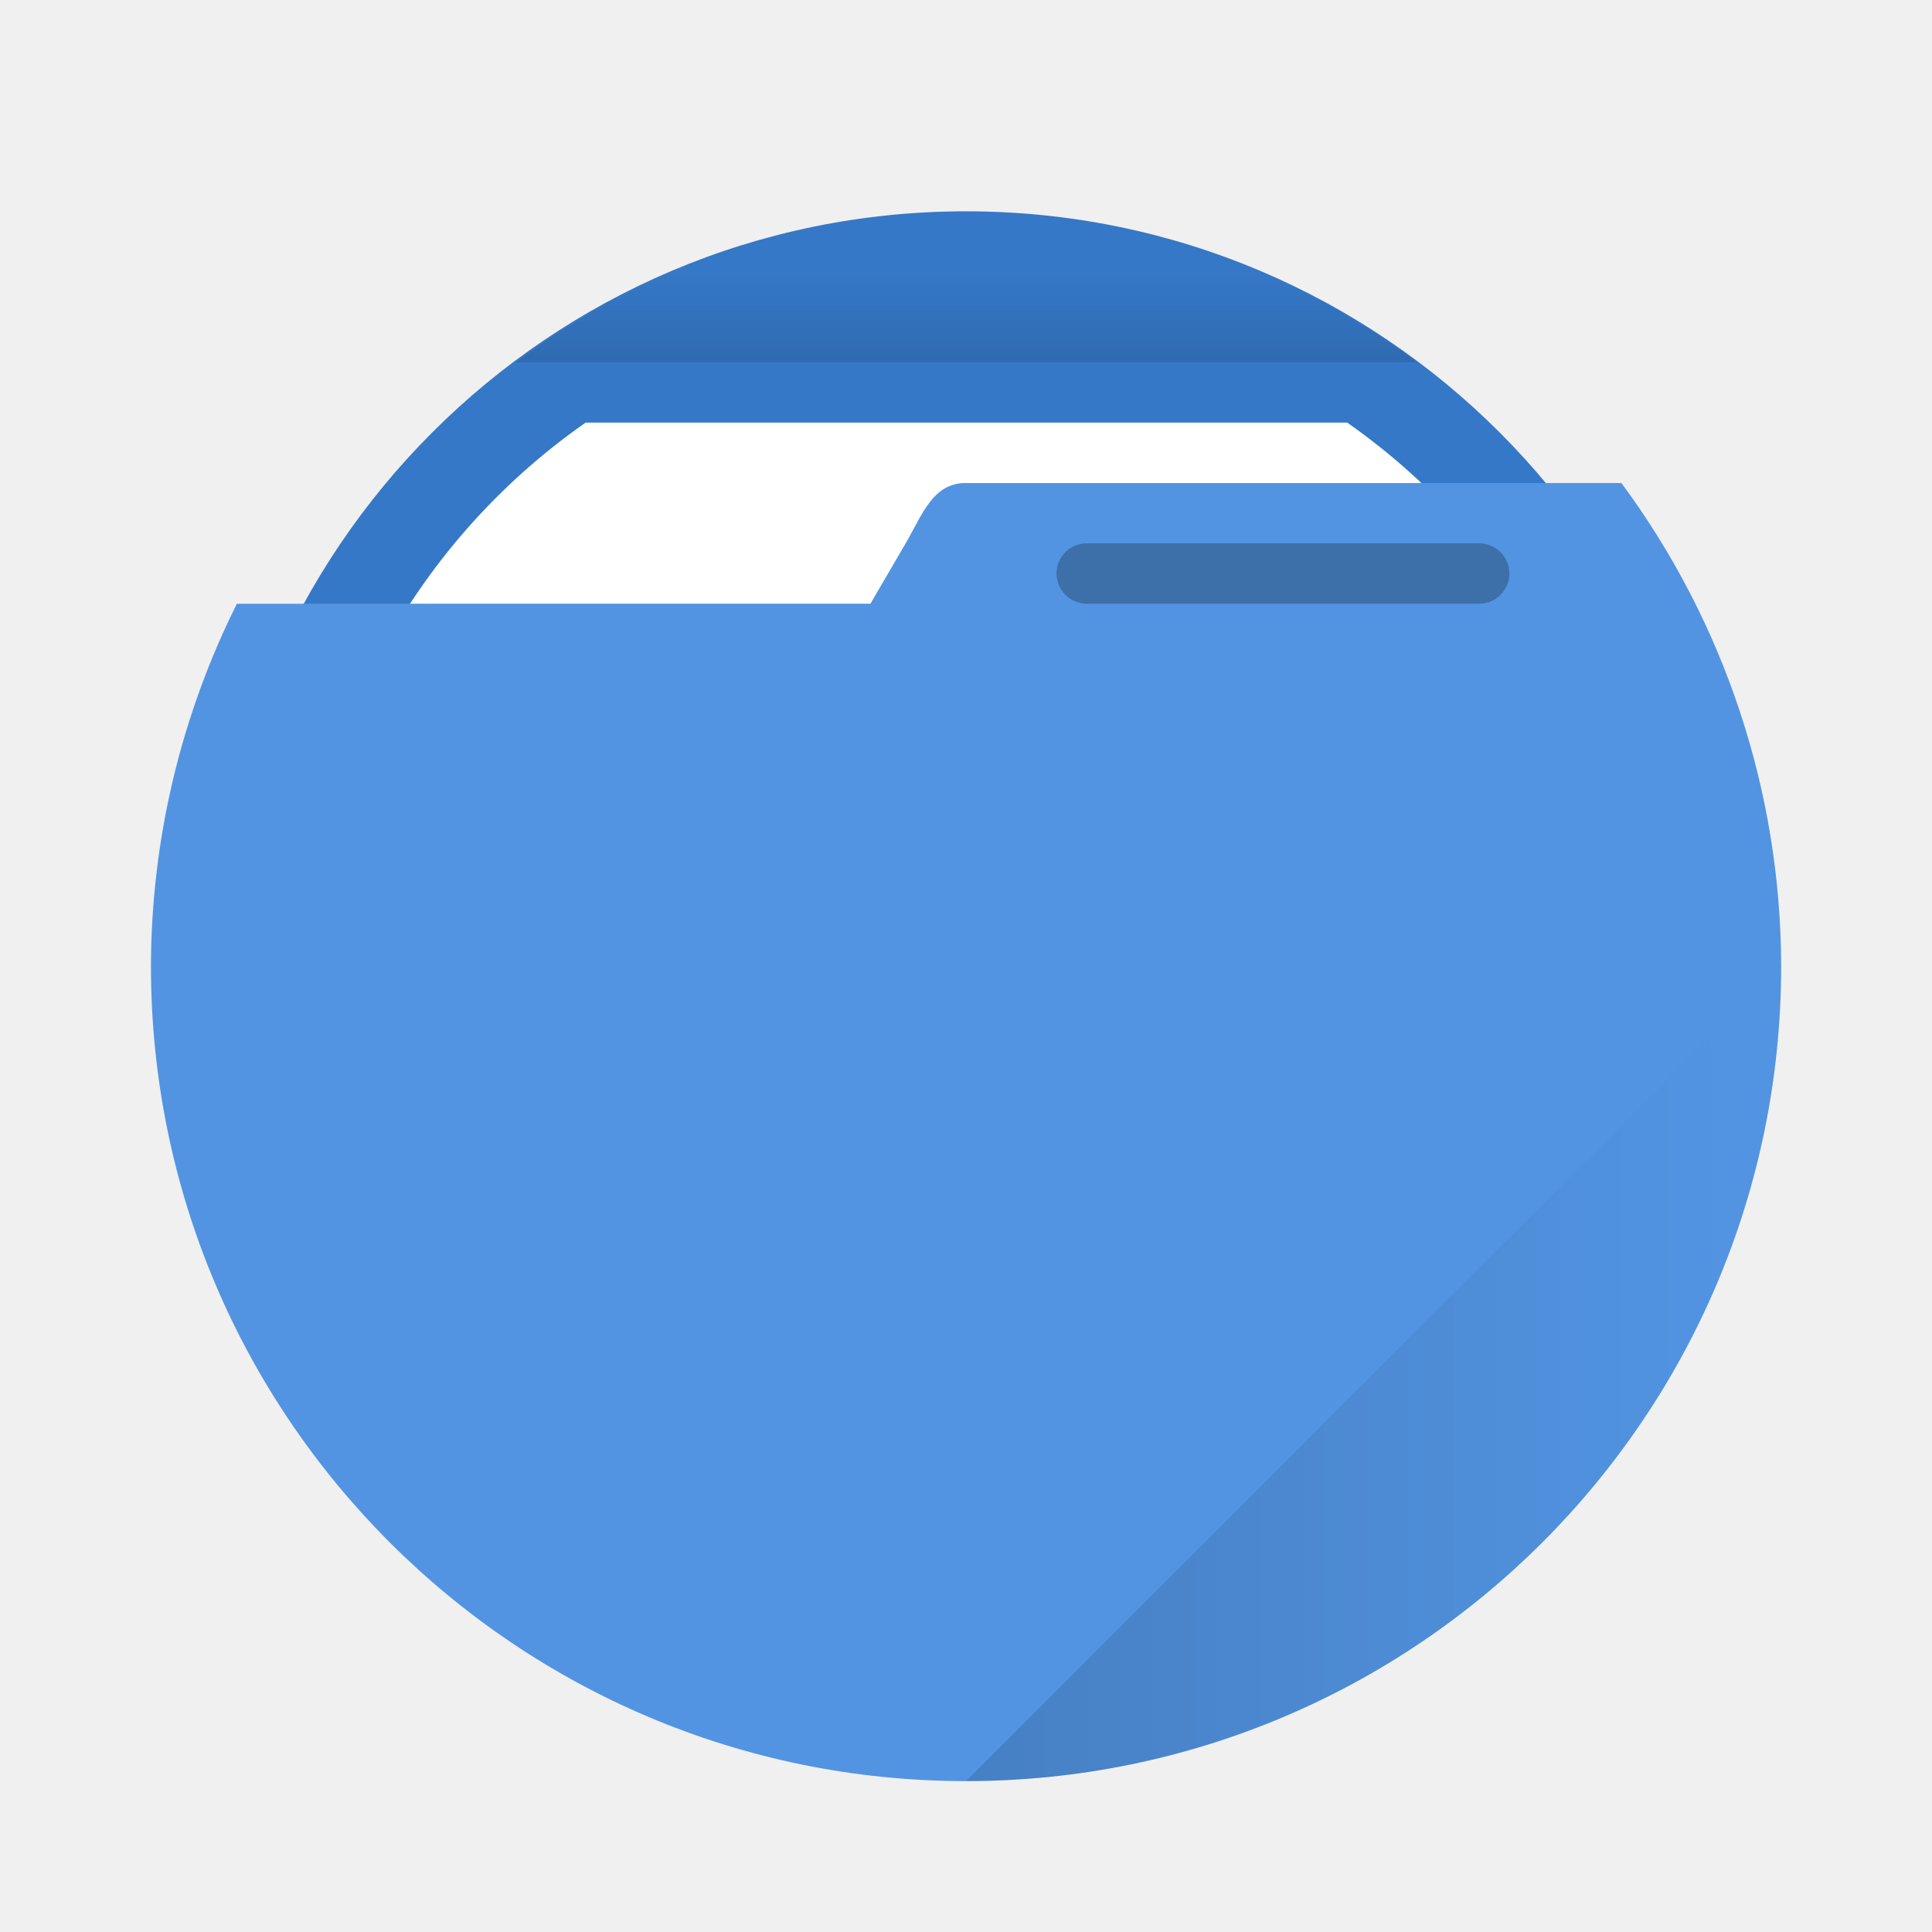
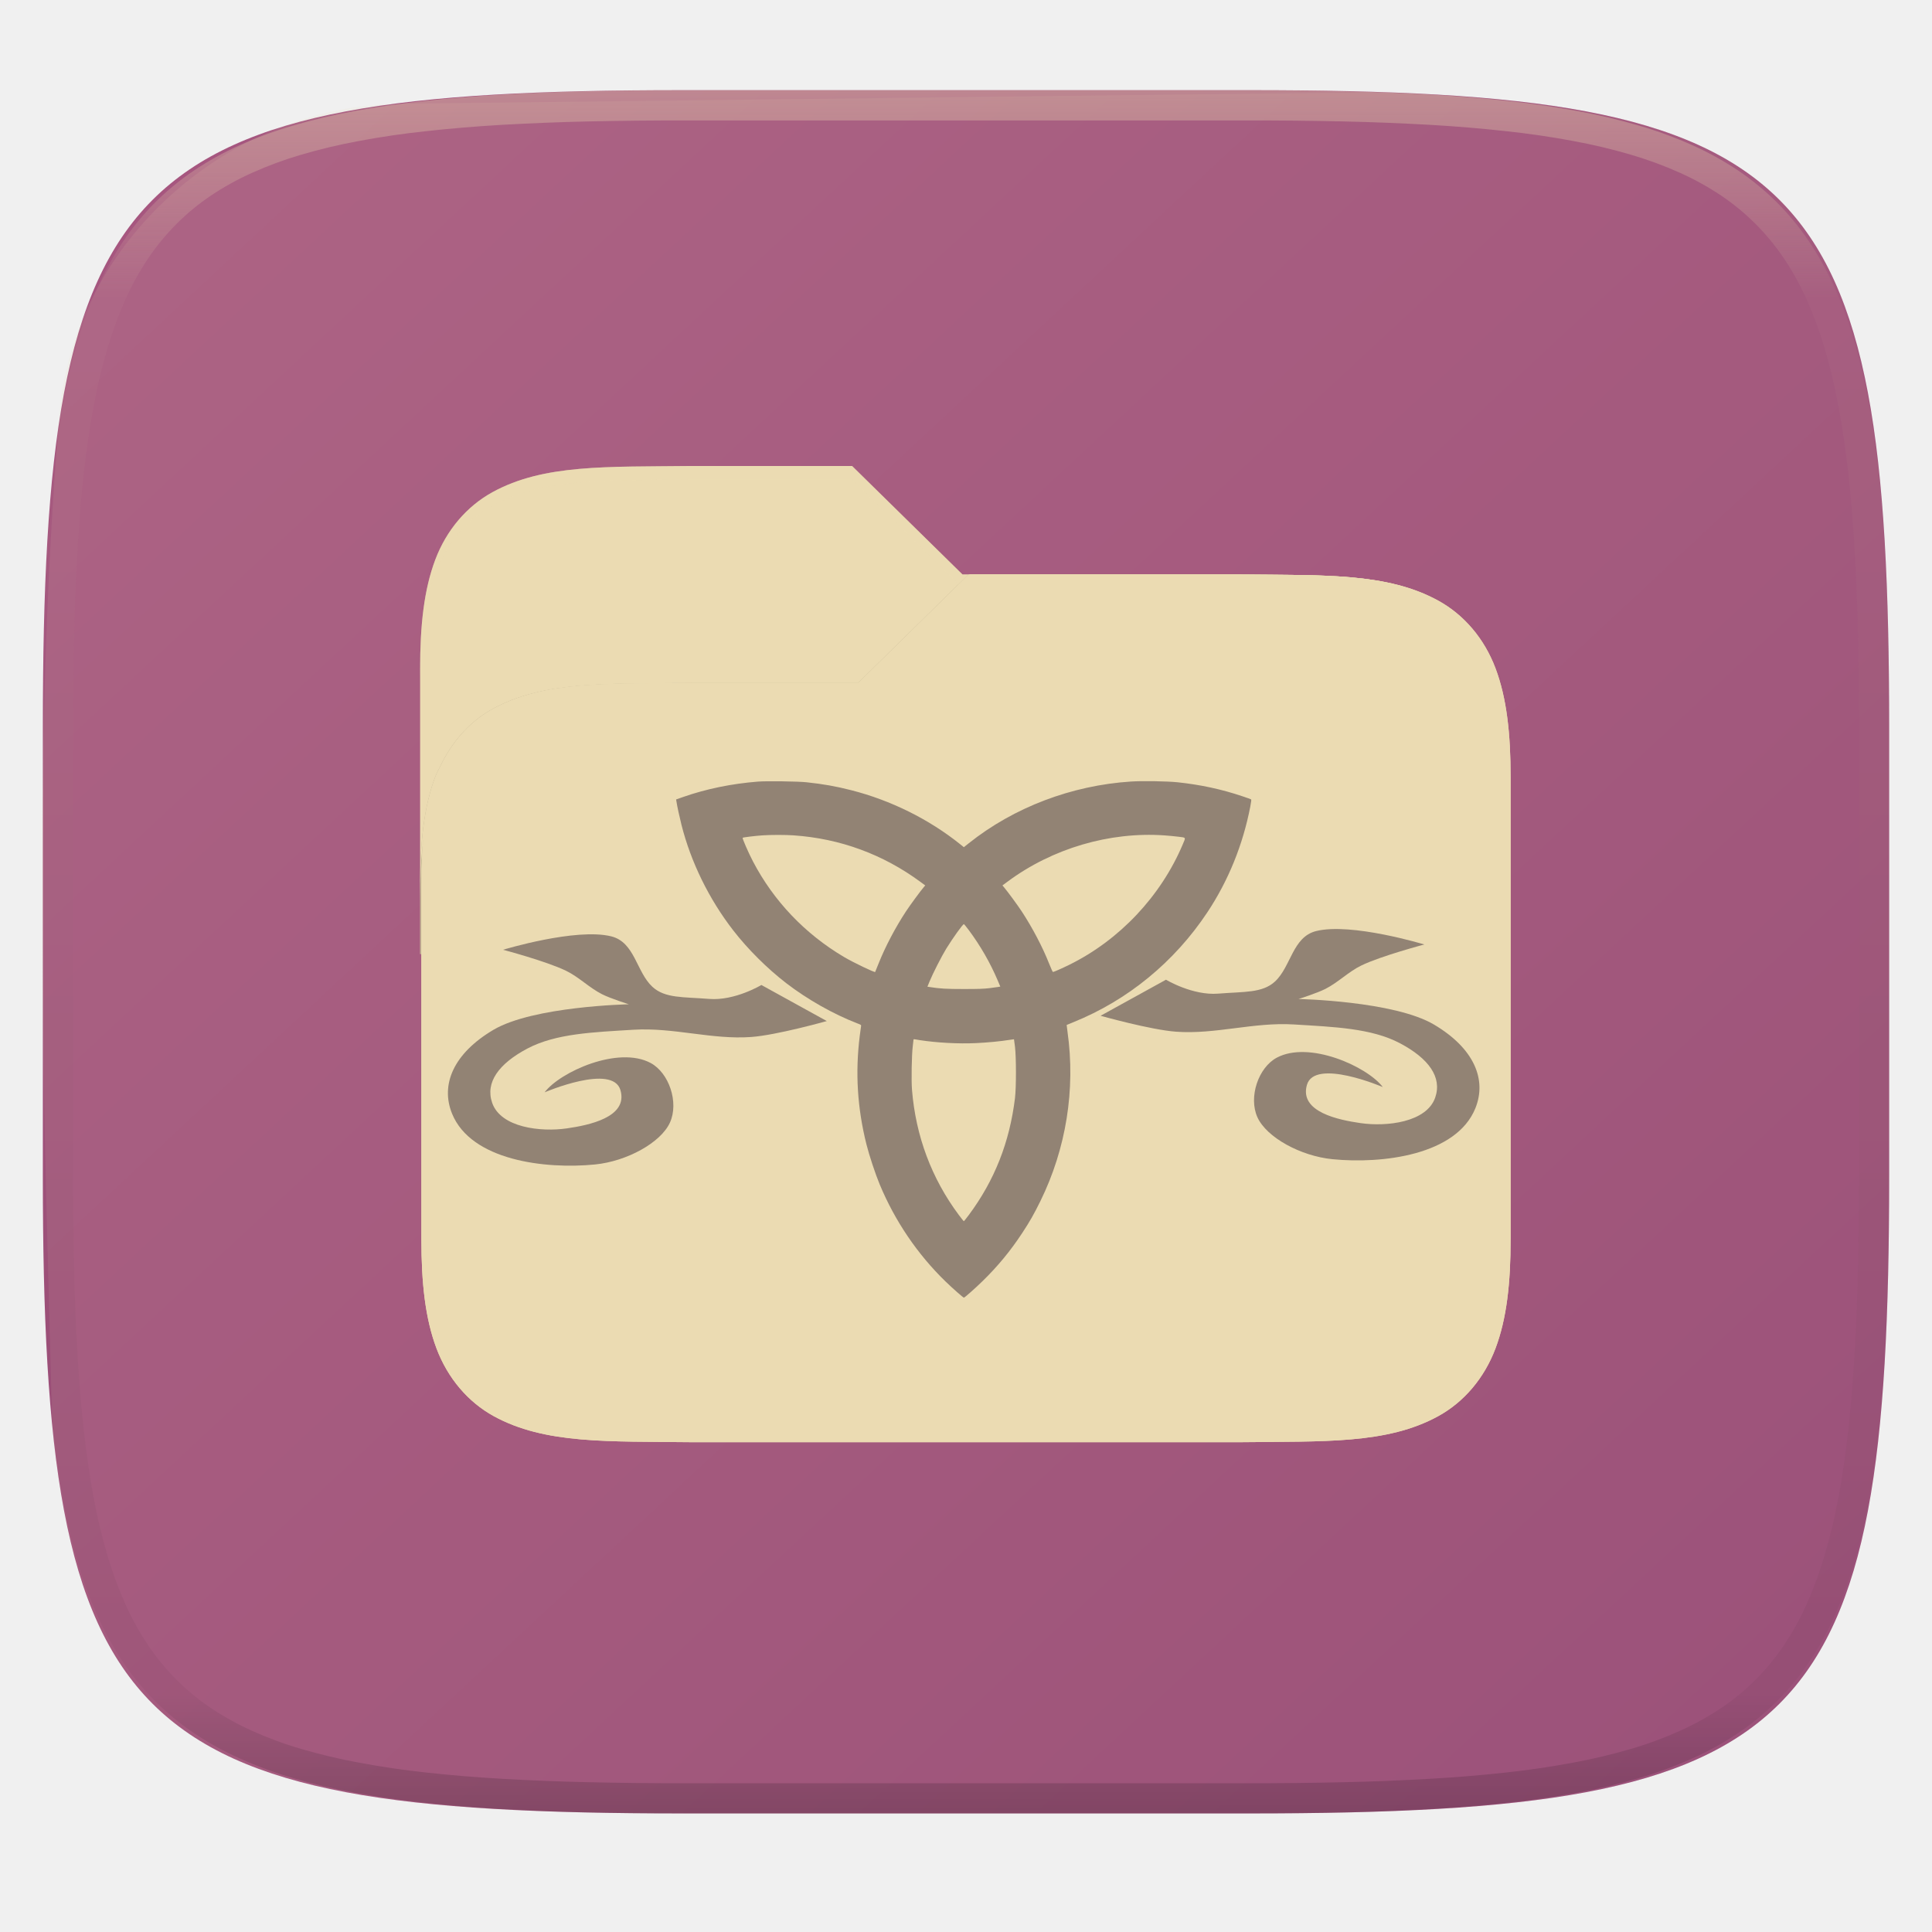
- <svg xmlns="http://www.w3.org/2000/svg" xmlns:xlink="http://www.w3.org/1999/xlink" width="64" height="64" version="1.1" viewBox="0 0 16.933 16.933">
+ <svg xmlns="http://www.w3.org/2000/svg" xmlns:xlink="http://www.w3.org/1999/xlink" style="isolation:isolate" width="256" height="256" version="1.1">
+   <g style="filter:url(#a)">
+     <path d="m 165.685,11.947 c 74.055,0 84.639,10.557 84.639,84.544 v 59.251 c 0,73.986 -10.584,84.543 -84.639,84.543 H 90.315 C 16.26,240.285 5.676,229.728 5.676,155.742 V 96.491 c 0,-73.987 10.584,-84.544 84.639,-84.544 z" style="fill:url(#linearGradient857)" />
+   </g>
  <defs>
-     <linearGradient id="b">
-       <stop offset="0" />
-       <stop stop-opacity="0" offset="1" />
+     <linearGradient id="linearGradient1049">
+       <stop offset="0" style="stop-color:#ebdbb2" />
+       <stop offset="1" style="stop-color:#ebdbb2" />
    </linearGradient>
-     <linearGradient id="c" x1="32" x2="32" y1="13" y2="9" gradientTransform="scale(.26458)" gradientUnits="userSpaceOnUse" xlink:href="#b" />
-     <linearGradient id="a" x1="30" x2="57" y1="44" y2="44" gradientUnits="userSpaceOnUse" xlink:href="#b" />
+     <linearGradient id="linearGradient855">
+       <stop style="stop-color:#b16286" offset="0" />
+       <stop style="stop-color:#8f3f71" offset="1" />
+     </linearGradient>
+     <linearGradient id="linearGradient962">
+       <stop style="stop-color:#ebdbb2" offset="0" />
+       <stop style="stop-color:#ebdbb2" offset="1" />
+     </linearGradient>
+     <linearGradient id="linearGradient964" x1="-75.608" x2="-75.608" y1="-80.225" y2="35.805" gradientTransform="translate(204.1002,156.3423)" gradientUnits="userSpaceOnUse" xlink:href="#linearGradient962" />
+     <linearGradient id="linearGradient857" x1="-99.764" x2="280.944" y1="-117.133" y2="291.825" gradientUnits="userSpaceOnUse" xlink:href="#linearGradient855" />
+     <linearGradient id="linearGradient1012" x1="126.207" x2="126.207" y1="172.63" y2="102.679" gradientUnits="userSpaceOnUse" xlink:href="#linearGradient1049" />
  </defs>
-   <circle cx="8.466" cy="8.466" r="6.614" fill="#3578c7" style="paint-order:stroke markers fill" />
-   <path transform="scale(.26458)" d="m19.398 14a22 22 0 0 0-9.398 18 22 22 0 0 0 22 22 22 22 0 0 0 22-22 22 22 0 0 0-9.371-18z" fill="#fff" stroke-width="3.78" style="paint-order:stroke markers fill" />
-   <path d="m8.466 1.852a6.614 6.614 0 0 0-3.944 1.323h7.898a6.614 6.614 0 0 0-3.953-1.323z" fill="url(#c)" opacity=".15" style="paint-order:stroke markers fill" />
-   <path d="m8.466 4.233c-0.292 6.879e-4 -0.381 0.276-0.529 0.53l-0.308 0.528-5.553 5.167e-4a7.144 7.144 0 0 0-0.753 3.175 7.144 7.144 0 0 0 7.144 7.144 7.144 7.144 0 0 0 7.144-7.144 7.144 7.144 0 0 0-1.4-4.233h-5.743z" fill="#5294e2" style="paint-order:stroke markers fill" />
-   <rect x="9.26" y="4.762" width="3.969" height=".529" ry=".265" opacity=".25" style="paint-order:stroke markers fill" />
-   <path transform="scale(.26458)" d="m59 32-27 27a27 27 0 0 0 27-27z" fill="url(#a)" opacity=".15" stroke-width="3.78" style="paint-order:stroke markers fill" />
+   <path d="m 183.349,12.213 c 58.127,2.008 66.975,16.628 66.975,84.278 v 59.251 c 0,73.986 -10.584,84.543 -84.639,84.543 H 90.315 C 29.219,240.285 11.324,233.1 6.932,189.04 5.96,150.327 3.996,102.104 7.843,55.118 9.773,31.545 30.942,14.007 52.699,13.751 Z" style="opacity:0.1;fill:#ebdbb2" />
+   <path fill="#ebdbb2" d="M91.697 61.745c-11.35.13-19.655-.257-26.446 3.473-3.395 1.866-6.09 5.008-7.576 8.948-1.485 3.941-2.008 8.62-2.008 14.528v37.728H200v-23.356c0-5.907-.523-10.587-2.009-14.527-.184-.49-.432-.934-.669-1.386-.09-.166-.161-.342-.247-.509-1.558-3.043-3.838-5.52-6.66-7.07-6.791-3.731-15.096-3.326-26.446-3.457h-36.435l-14.627-14.372h-21.21z" />
+   <clipPath id="c">
+     <path fill="#ebdbb2" d="M91.697 61.745c-11.35.13-19.655-.257-26.446 3.474-3.395 1.865-6.09 5.007-7.576 8.947-1.485 3.941-2.008 8.62-2.008 14.528v37.728H200v-23.356c0-5.907-.523-10.587-2.009-14.527-.184-.49-.432-.934-.669-1.386-.09-.166-.161-.342-.247-.509-1.558-3.043-3.838-5.52-6.66-7.07-6.791-3.731-15.096-3.326-26.445-3.457h-36.436l-14.627-14.372h-21.21z" />
+   </clipPath>
+   <g clip-path="url(#c)">
+     <path opacity=".2" d="M163.97 76.117c11.349.13 19.654-.257 26.445 3.474 3.396 1.866 6.091 5.008 7.576 8.948 1.486 3.94 2.009 8.62 2.009 14.527v61.085c0 5.907-.523 10.587-2.009 14.527-1.485 3.94-4.18 7.1-7.576 8.965-6.791 3.731-15.096 3.326-26.445 3.457H91.695c-11.35-.131-19.655.274-26.446-3.457-3.396-1.865-6.091-5.025-7.576-8.965-1.483-3.94-2.006-8.62-2.006-14.527v-46.712c0-5.907.523-10.587 2.008-14.527.185-.49.433-.934.67-1.386.09-.166.16-.342.246-.509 1.558-3.043 3.838-5.52 6.66-7.071 6.791-3.731 15.096-3.325 26.446-3.456H113.7l14.627-14.373h35.643z" filter="url(#d)" />
+   </g>
+   <path d="m 164.137,76.117 c 11.349,0.13 19.654,-0.257 26.445,3.474 3.396,1.866 6.091,5.008 7.576,8.948 1.486,3.94 2.009,8.62 2.009,14.527 v 61.085 c 0,5.907 -0.523,10.587 -2.009,14.527 -1.485,3.94 -4.18,7.1 -7.576,8.965 -6.791,3.731 -15.096,3.326 -26.445,3.457 h -72.275 c -11.35,-0.131 -19.655,0.274 -26.446,-3.457 -3.396,-1.865 -6.091,-5.025 -7.576,-8.965 -1.483,-3.94 -2.006,-8.62 -2.006,-14.527 v -46.712 c 0,-5.907 0.523,-10.587 2.008,-14.527 0.185,-0.49 0.432,-0.934 0.67,-1.386 0.09,-0.166 0.16,-0.342 0.246,-0.509 1.558,-3.043 3.838,-5.52 6.66,-7.071 6.791,-3.731 15.096,-3.325 26.446,-3.456 h 22.002 l 14.627,-14.373 z" style="fill:#ebdbb2" />
+   <path fill="#ebdbb2" opacity=".4" d="M91.697 61.745c-11.35.13-19.655-.257-26.446 3.473-3.395 1.866-6.09 5.008-7.576 8.948-1.485 3.941-2.008 8.62-2.008 14.528v1.796c0-5.907.523-10.587 2.008-14.527 1.486-3.94 4.181-7.082 7.576-8.948 6.791-3.731 15.096-3.344 26.446-3.474h21.209l14.109 13.864 1.311-1.288h-.793l-14.627-14.372H91.697z" />
+   <path fill="#ebdbb2" d="M128.327 76.117L113.7 90.49H91.697c-11.35.131-19.654-.275-26.446 3.457-2.821 1.55-5.102 4.027-6.659 7.07-.086.167-.157.343-.247.509-.238.452-.485.896-.67 1.386-1.485 3.94-2.008 8.62-2.008 14.527v1.797c0-5.907.523-10.587 2.008-14.527.185-.49.432-.935.67-1.386.09-.166.161-.342.247-.509 1.557-3.043 3.838-5.521 6.659-7.071 6.792-3.731 15.096-3.326 26.446-3.456H113.7l14.627-14.373h35.642c11.35.13 19.655-.257 26.446 3.474 3.395 1.865 6.091 5.008 7.576 8.948 1.485 3.94 2.008 8.62 2.008 14.527v-1.797c0-5.907-.523-10.587-2.008-14.527-1.485-3.94-4.181-7.082-7.576-8.948-6.791-3.731-15.096-3.343-26.446-3.474h-35.642z" />
+   <g style="opacity:0.4">
+     <linearGradient id="e" x1=".517" x2=".517" y2="1" gradientTransform="matrix(244.65,0,0,228.34,5.68,11.95)" gradientUnits="userSpaceOnUse">
+       <stop offset="0%" stop-color="#ebdbb2" />
+       <stop offset="12.5%" stop-color="#ebdbb2" stop-opacity=".098" />
+       <stop offset="92.5%" stop-opacity=".098" />
+       <stop offset="100%" stop-opacity=".498" />
+     </linearGradient>
+     <path d="m 165.068,11.951 c 4.328,-0.01 8.656,0.04 12.984,0.138 3.875,0.078 7.75,0.226 11.626,0.452 3.453,0.196 6.905,0.481 10.348,0.854 3.06,0.335 6.118,0.786 9.148,1.346 a 80.47,80.47 0 0 1 8.046,1.916 53.64,53.64 0 0 1 7.023,2.584 40.413,40.413 0 0 1 6.06,3.35 35.176,35.176 0 0 1 5.134,4.215 35.072,35.072 0 0 1 4.22,5.119 41.692,41.692 0 0 1 3.363,6.042 55.982,55.982 0 0 1 2.597,7.005 80.224,80.224 0 0 1 1.918,8.037 124.43,124.43 0 0 1 1.348,9.127 c 0.374,3.439 0.659,6.878 0.856,10.326 0.226,3.861 0.373,7.732 0.462,11.593 0.088,4.323 0.138,8.646 0.128,12.96 v 58.21 c 0.01,4.324 -0.04,8.637 -0.128,12.96 a 325.177,325.177 0 0 1 -0.462,11.593 200.984,200.984 0 0 1 -0.856,10.326 124.691,124.691 0 0 1 -1.348,9.137 80.687,80.687 0 0 1 -1.918,8.027 55.414,55.414 0 0 1 -2.597,7.005 41.18,41.18 0 0 1 -3.364,6.042 34.559,34.559 0 0 1 -4.22,5.119 35.177,35.177 0 0 1 -5.134,4.215 40.412,40.412 0 0 1 -6.059,3.35 55.138,55.138 0 0 1 -7.023,2.594 77.806,77.806 0 0 1 -8.046,1.906 120,120 0 0 1 -9.148,1.346 c -3.443,0.373 -6.895,0.658 -10.348,0.854 -3.875,0.226 -7.75,0.374 -11.626,0.462 -4.328,0.088 -8.656,0.138 -12.984,0.128 H 90.942 c -4.328,0.01 -8.656,-0.04 -12.984,-0.128 a 328.387,328.387 0 0 1 -11.626,-0.462 203.003,203.003 0 0 1 -10.348,-0.854 120,120 0 0 1 -9.148,-1.346 77.806,77.806 0 0 1 -8.046,-1.906 55.139,55.139 0 0 1 -7.023,-2.594 40.413,40.413 0 0 1 -6.06,-3.35 35.176,35.176 0 0 1 -5.134,-4.215 34.56,34.56 0 0 1 -4.22,-5.119 41.183,41.183 0 0 1 -3.363,-6.042 55.415,55.415 0 0 1 -2.597,-7.005 80.682,80.682 0 0 1 -1.918,-8.027 124.688,124.688 0 0 1 -1.348,-9.137 200.993,200.993 0 0 1 -0.856,-10.326 325.212,325.212 0 0 1 -0.462,-11.593 569.197,569.197 0 0 1 -0.128,-12.96 v -58.21 c -0.01,-4.314 0.04,-8.637 0.128,-12.96 0.089,-3.86 0.236,-7.732 0.462,-11.593 0.197,-3.448 0.482,-6.887 0.856,-10.326 0.335,-3.055 0.787,-6.101 1.348,-9.127 a 80.219,80.219 0 0 1 1.918,-8.037 55.983,55.983 0 0 1 2.597,-7.005 41.695,41.695 0 0 1 3.364,-6.042 35.072,35.072 0 0 1 4.22,-5.119 35.176,35.176 0 0 1 5.134,-4.215 40.413,40.413 0 0 1 6.059,-3.35 53.64,53.64 0 0 1 7.023,-2.584 80.47,80.47 0 0 1 8.046,-1.916 125.11,125.11 0 0 1 9.148,-1.346 c 3.443,-0.373 6.895,-0.658 10.348,-0.854 3.875,-0.226 7.75,-0.374 11.626,-0.452 4.328,-0.098 8.656,-0.148 12.984,-0.138 z m 0.01,4.009 c 4.298,-0.01 8.597,0.039 12.895,0.127 3.827,0.089 7.653,0.236 11.48,0.452 3.383,0.197 6.766,0.472 10.13,0.845 2.971,0.315 5.932,0.747 8.863,1.297 a 75.943,75.943 0 0 1 7.653,1.818 50.493,50.493 0 0 1 6.501,2.397 37.038,37.038 0 0 1 5.47,3.026 30.383,30.383 0 0 1 4.524,3.724 31.05,31.05 0 0 1 3.738,4.519 37.271,37.271 0 0 1 3.03,5.443 51.46,51.46 0 0 1 2.4,6.494 75.563,75.563 0 0 1 1.829,7.634 c 0.54,2.928 0.974,5.875 1.298,8.842 0.374,3.36 0.65,6.73 0.846,10.11 0.217,3.822 0.374,7.634 0.453,11.456 0.088,4.293 0.137,8.577 0.137,12.87 v 58.212 c 0,4.293 -0.049,8.577 -0.137,12.87 a 317.503,317.503 0 0 1 -0.453,11.456 c -0.196,3.38 -0.472,6.75 -0.846,10.12 a 121.689,121.689 0 0 1 -1.298,8.832 75.562,75.562 0 0 1 -1.83,7.634 50.902,50.902 0 0 1 -2.4,6.494 36.767,36.767 0 0 1 -3.03,5.443 30.615,30.615 0 0 1 -3.737,4.53 30.938,30.938 0 0 1 -4.525,3.713 37.038,37.038 0 0 1 -5.469,3.026 49.07,49.07 0 0 1 -6.501,2.397 75.942,75.942 0 0 1 -7.653,1.818 c -2.931,0.55 -5.892,0.982 -8.863,1.306 -3.364,0.364 -6.747,0.649 -10.13,0.836 -3.827,0.216 -7.653,0.373 -11.48,0.452 -4.298,0.098 -8.597,0.137 -12.895,0.137 H 90.932 c -4.298,0 -8.597,-0.04 -12.895,-0.137 a 320.093,320.093 0 0 1 -11.48,-0.452 193.696,193.696 0 0 1 -10.13,-0.836 116.71,116.71 0 0 1 -8.863,-1.306 75.942,75.942 0 0 1 -7.653,-1.818 49.07,49.07 0 0 1 -6.501,-2.397 37.038,37.038 0 0 1 -5.47,-3.026 30.938,30.938 0 0 1 -4.524,-3.714 30.615,30.615 0 0 1 -3.738,-4.529 36.766,36.766 0 0 1 -3.03,-5.443 50.903,50.903 0 0 1 -2.4,-6.494 75.567,75.567 0 0 1 -1.829,-7.634 121.69,121.69 0 0 1 -1.298,-8.832 c -0.374,-3.37 -0.65,-6.74 -0.846,-10.12 A 317.535,317.535 0 0 1 9.822,168.096 623.851,623.851 0 0 1 9.685,155.226 V 97.014 c 0,-4.293 0.049,-8.577 0.137,-12.87 0.079,-3.822 0.236,-7.634 0.453,-11.456 0.197,-3.38 0.472,-6.75 0.846,-10.11 0.324,-2.967 0.757,-5.914 1.298,-8.842 a 75.568,75.568 0 0 1 1.83,-7.634 51.46,51.46 0 0 1 2.4,-6.494 37.27,37.27 0 0 1 3.03,-5.443 31.05,31.05 0 0 1 3.737,-4.52 30.384,30.384 0 0 1 4.525,-3.723 37.039,37.039 0 0 1 5.469,-3.026 50.494,50.494 0 0 1 6.501,-2.397 75.943,75.943 0 0 1 7.653,-1.818 c 2.931,-0.55 5.892,-0.982 8.863,-1.297 3.364,-0.373 6.747,-0.648 10.13,-0.845 a 344.71,344.71 0 0 1 11.48,-0.452 c 4.298,-0.088 8.597,-0.137 12.895,-0.127 z" style="fill:url(#e);fill-rule:evenodd" />
+   </g>
+   <path d="m 164.137,76.117 c 11.349,0.13 19.654,-0.257 26.445,3.474 3.396,1.866 6.091,5.008 7.576,8.948 1.486,3.94 2.009,8.62 2.009,14.527 v 61.085 c 0,5.907 -0.523,10.587 -2.009,14.527 -1.485,3.94 -4.18,7.1 -7.576,8.965 -6.791,3.731 -15.096,3.326 -26.445,3.457 h -72.275 c -11.35,-0.131 -19.655,0.274 -26.446,-3.457 -3.396,-1.865 -6.091,-5.025 -7.576,-8.965 -1.483,-3.94 -2.006,-8.62 -2.006,-14.527 v -46.712 c 0,-5.907 0.523,-10.587 2.008,-14.527 0.185,-0.49 0.432,-0.934 0.67,-1.386 0.09,-0.166 0.16,-0.342 0.246,-0.509 1.558,-3.043 3.838,-5.52 6.66,-7.071 6.791,-3.731 15.096,-3.325 26.446,-3.456 h 22.002 l 14.627,-14.373 z" style="isolation:isolate;fill:url(#linearGradient964)" />
+   <path style="isolation:isolate;fill:#928374" d="m 72.16,144.74 c 0,0 9.033,-3.875 10.057,-0.278 1.024,3.597 -4.234,4.639 -7.112,5.056 -3.449,0.5 -8.752,-0.096 -9.891,-3.389 -0.933,-2.698 0.871,-5.18 4.657,-7.186 3.786,-2.006 8.759,-2.169 14.068,-2.497 5.31,-0.329 10.413,1.342 15.614,0.96 3.398,-0.25 10.002,-2.111 10.002,-2.111 l -8.667,-4.779 c 0,0 -3.52,2.123 -6.932,1.845 -3.411,-0.278 -5.837,-0.055 -7.513,-1.608 -2.131,-1.975 -2.319,-5.904 -5.449,-6.682 -4.673,-1.162 -14.336,1.778 -14.336,1.778 0,0 5.697,1.506 8.335,2.778 1.712,0.826 3.082,2.254 4.779,3.112 1.13,0.571 3.556,1.334 3.556,1.334 0,0 -12.652,0.252 -17.952,3.388 -5.299,3.136 -7.029,7.271 -5.48,11.094 2.517,6.212 12.321,7.4 18.943,6.744 4.221,-0.418 8.727,-2.89 9.934,-5.556 1.206,-2.667 -0.122,-6.58 -2.556,-7.89 -4.281,-2.304 -11.985,1.157 -14.058,3.89 z" />
+   <path style="isolation:isolate;fill:#928374" d="m 100.451,103.564 c -3.502,0.277 -6.878,0.97 -9.924,2.038 l -0.937,0.329 0.042,0.269 c 0.103,0.663 0.392,1.999 0.664,3.081 1.25,4.959 3.651,9.856 6.87,14.01 1.922,2.481 4.5,5.047 7.013,6.982 2.799,2.155 6.249,4.106 9.427,5.332 0.52,0.2 0.522,0.202 0.484,0.407 -0.021,0.113 -0.095,0.661 -0.165,1.219 -0.614,4.883 -0.324,9.594 0.887,14.416 0.368,1.466 1.18,3.917 1.754,5.296 2.017,4.846 4.994,9.238 8.709,12.848 0.933,0.906 2.351,2.156 2.447,2.156 0.097,0 1.511,-1.253 2.47,-2.189 2.03,-1.982 3.683,-3.986 5.257,-6.377 1.001,-1.52 1.553,-2.489 2.402,-4.215 3.416,-6.944 4.679,-14.826 3.598,-22.457 -0.069,-0.485 -0.119,-0.888 -0.112,-0.895 0.007,-0.007 0.412,-0.174 0.899,-0.371 7.2,-2.909 13.38,-7.979 17.745,-14.556 2.78,-4.19 4.719,-8.966 5.69,-14.016 0.136,-0.706 0.156,-0.918 0.093,-0.957 -0.045,-0.028 -0.57,-0.214 -1.168,-0.415 -2.761,-0.926 -5.488,-1.514 -8.543,-1.842 -1.345,-0.144 -4.665,-0.199 -6.177,-0.101 -7.871,0.507 -15.534,3.421 -21.502,8.176 l -0.659,0.525 -0.474,-0.381 c -4.131,-3.318 -9.195,-5.832 -14.447,-7.169 -2.058,-0.524 -3.666,-0.81 -5.935,-1.054 -1.125,-0.121 -5.267,-0.178 -6.407,-0.088 z m 4.718,7.126 c 6.151,0.424 11.84,2.513 16.8,6.169 l 0.63,0.464 -0.194,0.228 c -0.466,0.548 -1.791,2.353 -2.359,3.213 -1.383,2.097 -2.744,4.682 -3.608,6.855 -0.25,0.629 -0.463,1.156 -0.473,1.171 -0.069,0.103 -2.917,-1.266 -4.138,-1.989 -5.167,-3.059 -9.312,-7.413 -12.058,-12.666 -0.601,-1.15 -1.435,-3.06 -1.364,-3.125 0.067,-0.062 1.66,-0.256 2.635,-0.321 1.152,-0.077 3.017,-0.077 4.13,-3.1e-4 z m 49.096,6.2e-4 c 0.554,0.038 1.405,0.119 1.89,0.18 1.028,0.128 0.977,0.04 0.575,0.993 -2.892,6.868 -8.392,12.706 -15.058,15.983 -0.967,0.475 -2.048,0.951 -2.152,0.948 -0.039,-0.001 -0.274,-0.519 -0.523,-1.151 -0.839,-2.13 -2.199,-4.723 -3.598,-6.856 -0.547,-0.834 -1.899,-2.675 -2.376,-3.236 l -0.194,-0.228 0.695,-0.515 c 5.916,-4.386 13.487,-6.619 20.741,-6.117 z m -25.891,12.561 c 1.524,2.044 2.844,4.34 3.825,6.656 l 0.346,0.817 -0.21,0.043 c -0.115,0.024 -0.651,0.097 -1.19,0.163 -0.79,0.096 -1.458,0.12 -3.432,0.12 -2.366,1.9e-4 -3.124,-0.045 -4.586,-0.271 l -0.238,-0.037 0.269,-0.663 c 0.427,-1.051 1.618,-3.39 2.233,-4.388 0.871,-1.413 2.183,-3.238 2.328,-3.238 0.033,0 0.328,0.359 0.655,0.797 z m -6.515,14.569 c 2.288,0.352 5.152,0.505 7.44,0.398 1.571,-0.073 3.33,-0.243 4.459,-0.429 0.322,-0.053 0.593,-0.09 0.601,-0.082 0.008,0.008 0.068,0.456 0.132,0.994 0.17,1.416 0.169,5.399 0,6.798 -0.711,5.846 -2.703,10.897 -6.107,15.479 -0.341,0.458 -0.642,0.834 -0.671,0.834 -0.028,0 -0.331,-0.375 -0.673,-0.834 -3.604,-4.836 -5.705,-10.461 -6.197,-16.586 -0.099,-1.229 -0.041,-4.579 0.099,-5.725 0.055,-0.449 0.1,-0.856 0.101,-0.904 0,-0.06 0.057,-0.075 0.181,-0.05 0.099,0.02 0.384,0.068 0.634,0.107 z" />
+   <path style="isolation:isolate;fill:#928374" d="m 183.228,144.04 c 0,0 -9.033,-3.875 -10.057,-0.278 -1.024,3.597 4.234,4.639 7.112,5.056 3.449,0.5 8.752,-0.096 9.891,-3.389 0.933,-2.698 -0.871,-5.18 -4.657,-7.186 -3.786,-2.006 -8.759,-2.169 -14.068,-2.497 -5.31,-0.329 -10.413,1.342 -15.614,0.96 -3.398,-0.25 -10.002,-2.111 -10.002,-2.111 l 8.667,-4.779 c 0,0 3.52,2.123 6.932,1.845 3.411,-0.278 5.837,-0.055 7.513,-1.608 2.131,-1.975 2.319,-5.904 5.449,-6.682 4.673,-1.162 14.336,1.778 14.336,1.778 0,0 -5.697,1.506 -8.335,2.778 -1.712,0.826 -3.082,2.254 -4.779,3.112 -1.13,0.571 -3.556,1.334 -3.556,1.334 0,0 12.652,0.252 17.952,3.388 5.299,3.136 7.029,7.271 5.48,11.094 -2.517,6.212 -12.321,7.4 -18.943,6.744 -4.221,-0.418 -8.727,-2.89 -9.934,-5.556 -1.206,-2.667 0.122,-6.58 2.556,-7.89 4.281,-2.304 11.985,1.157 14.058,3.89 z" />
</svg>
